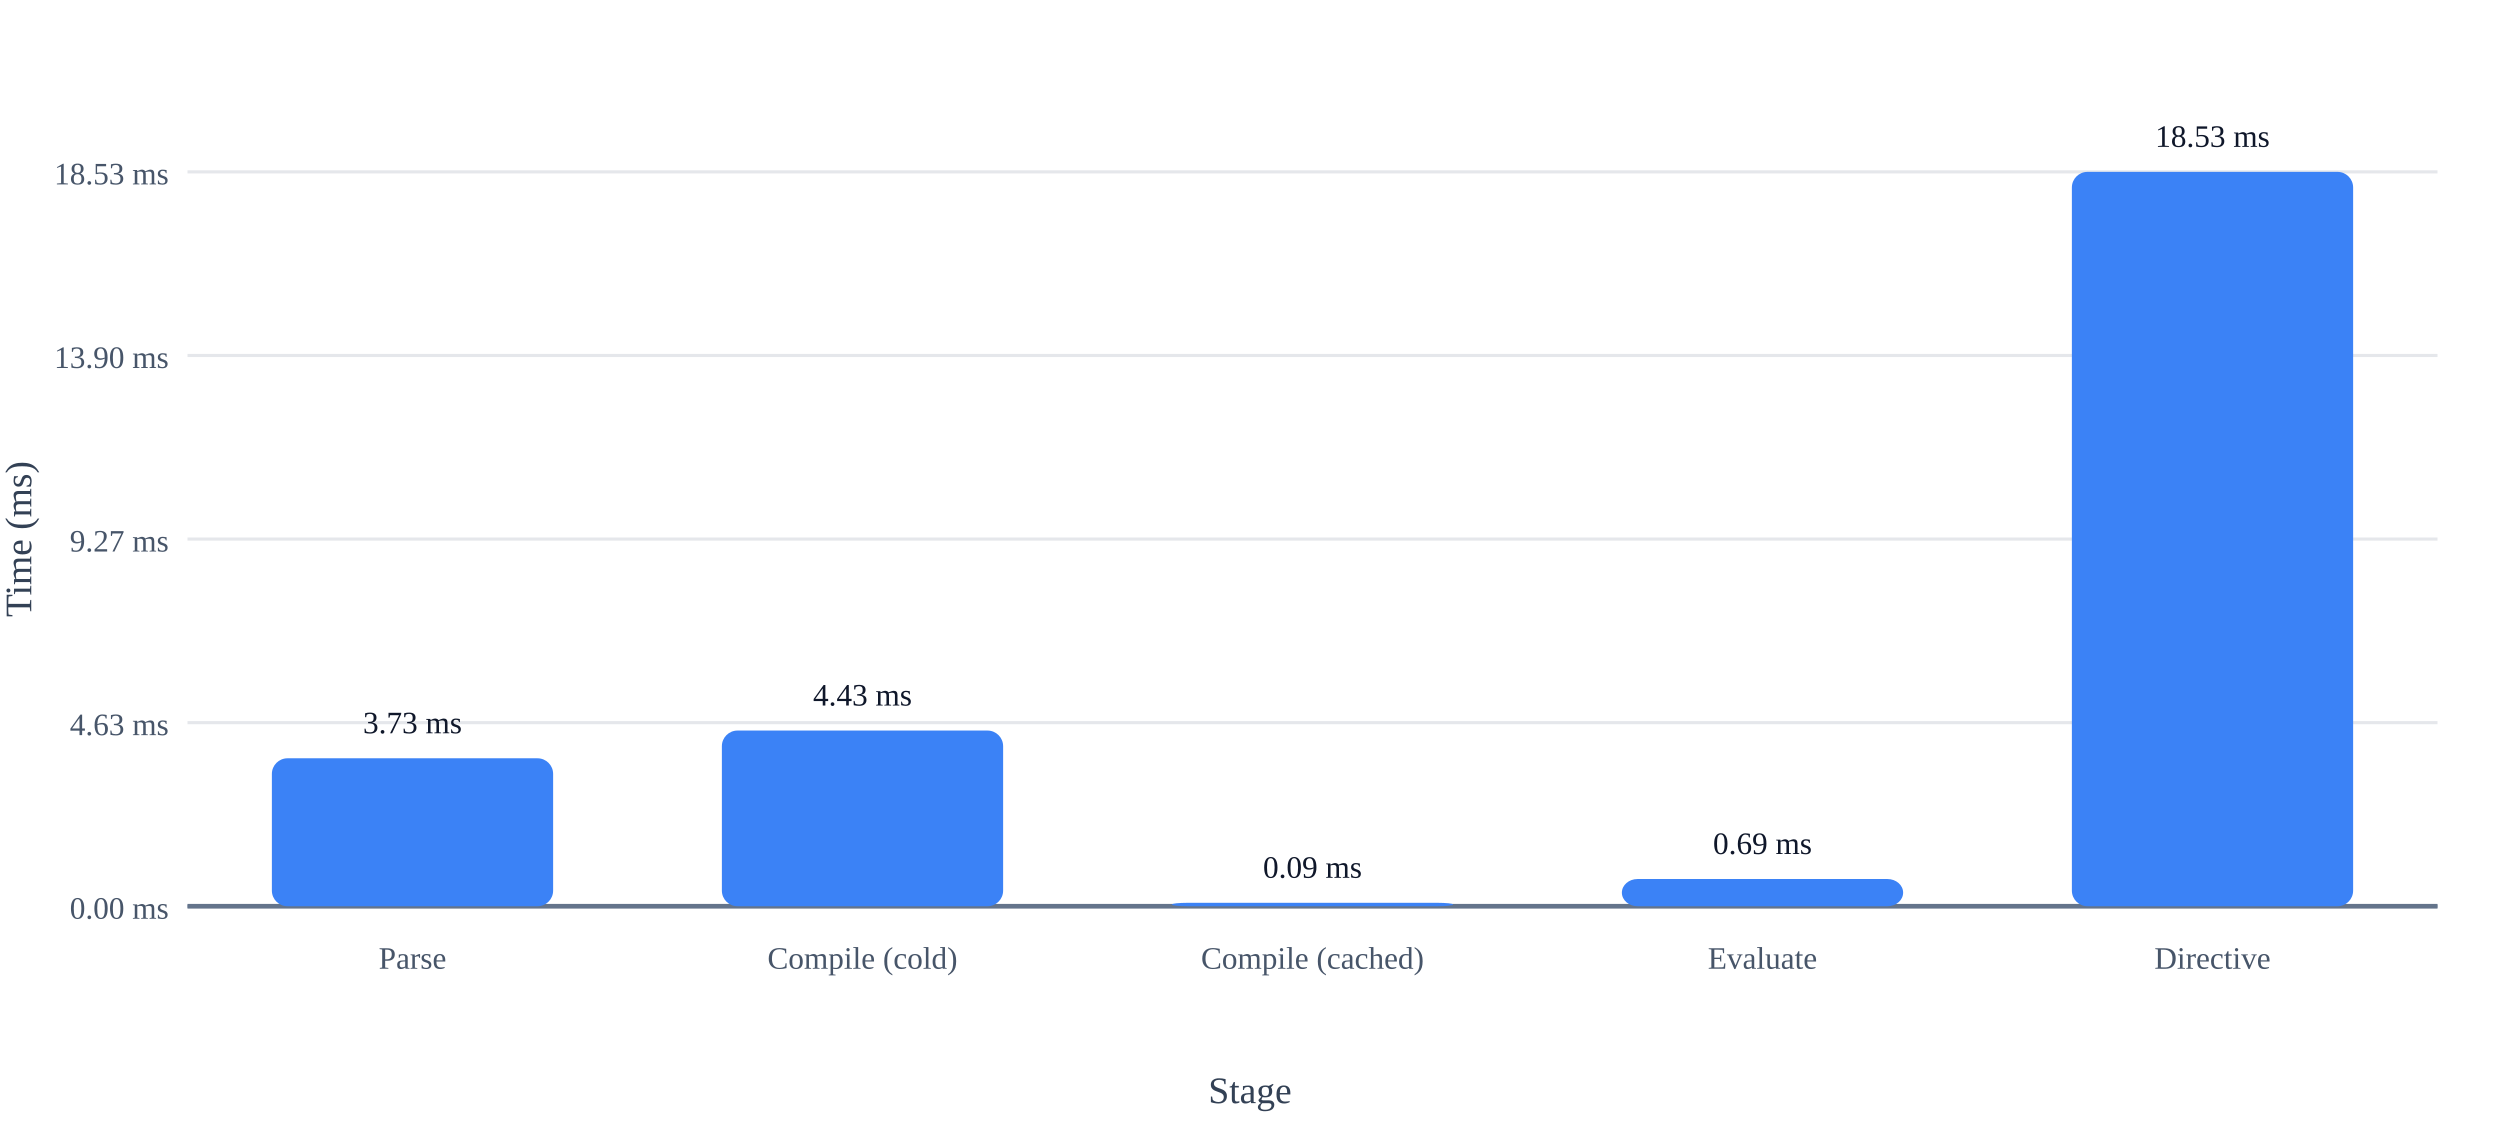
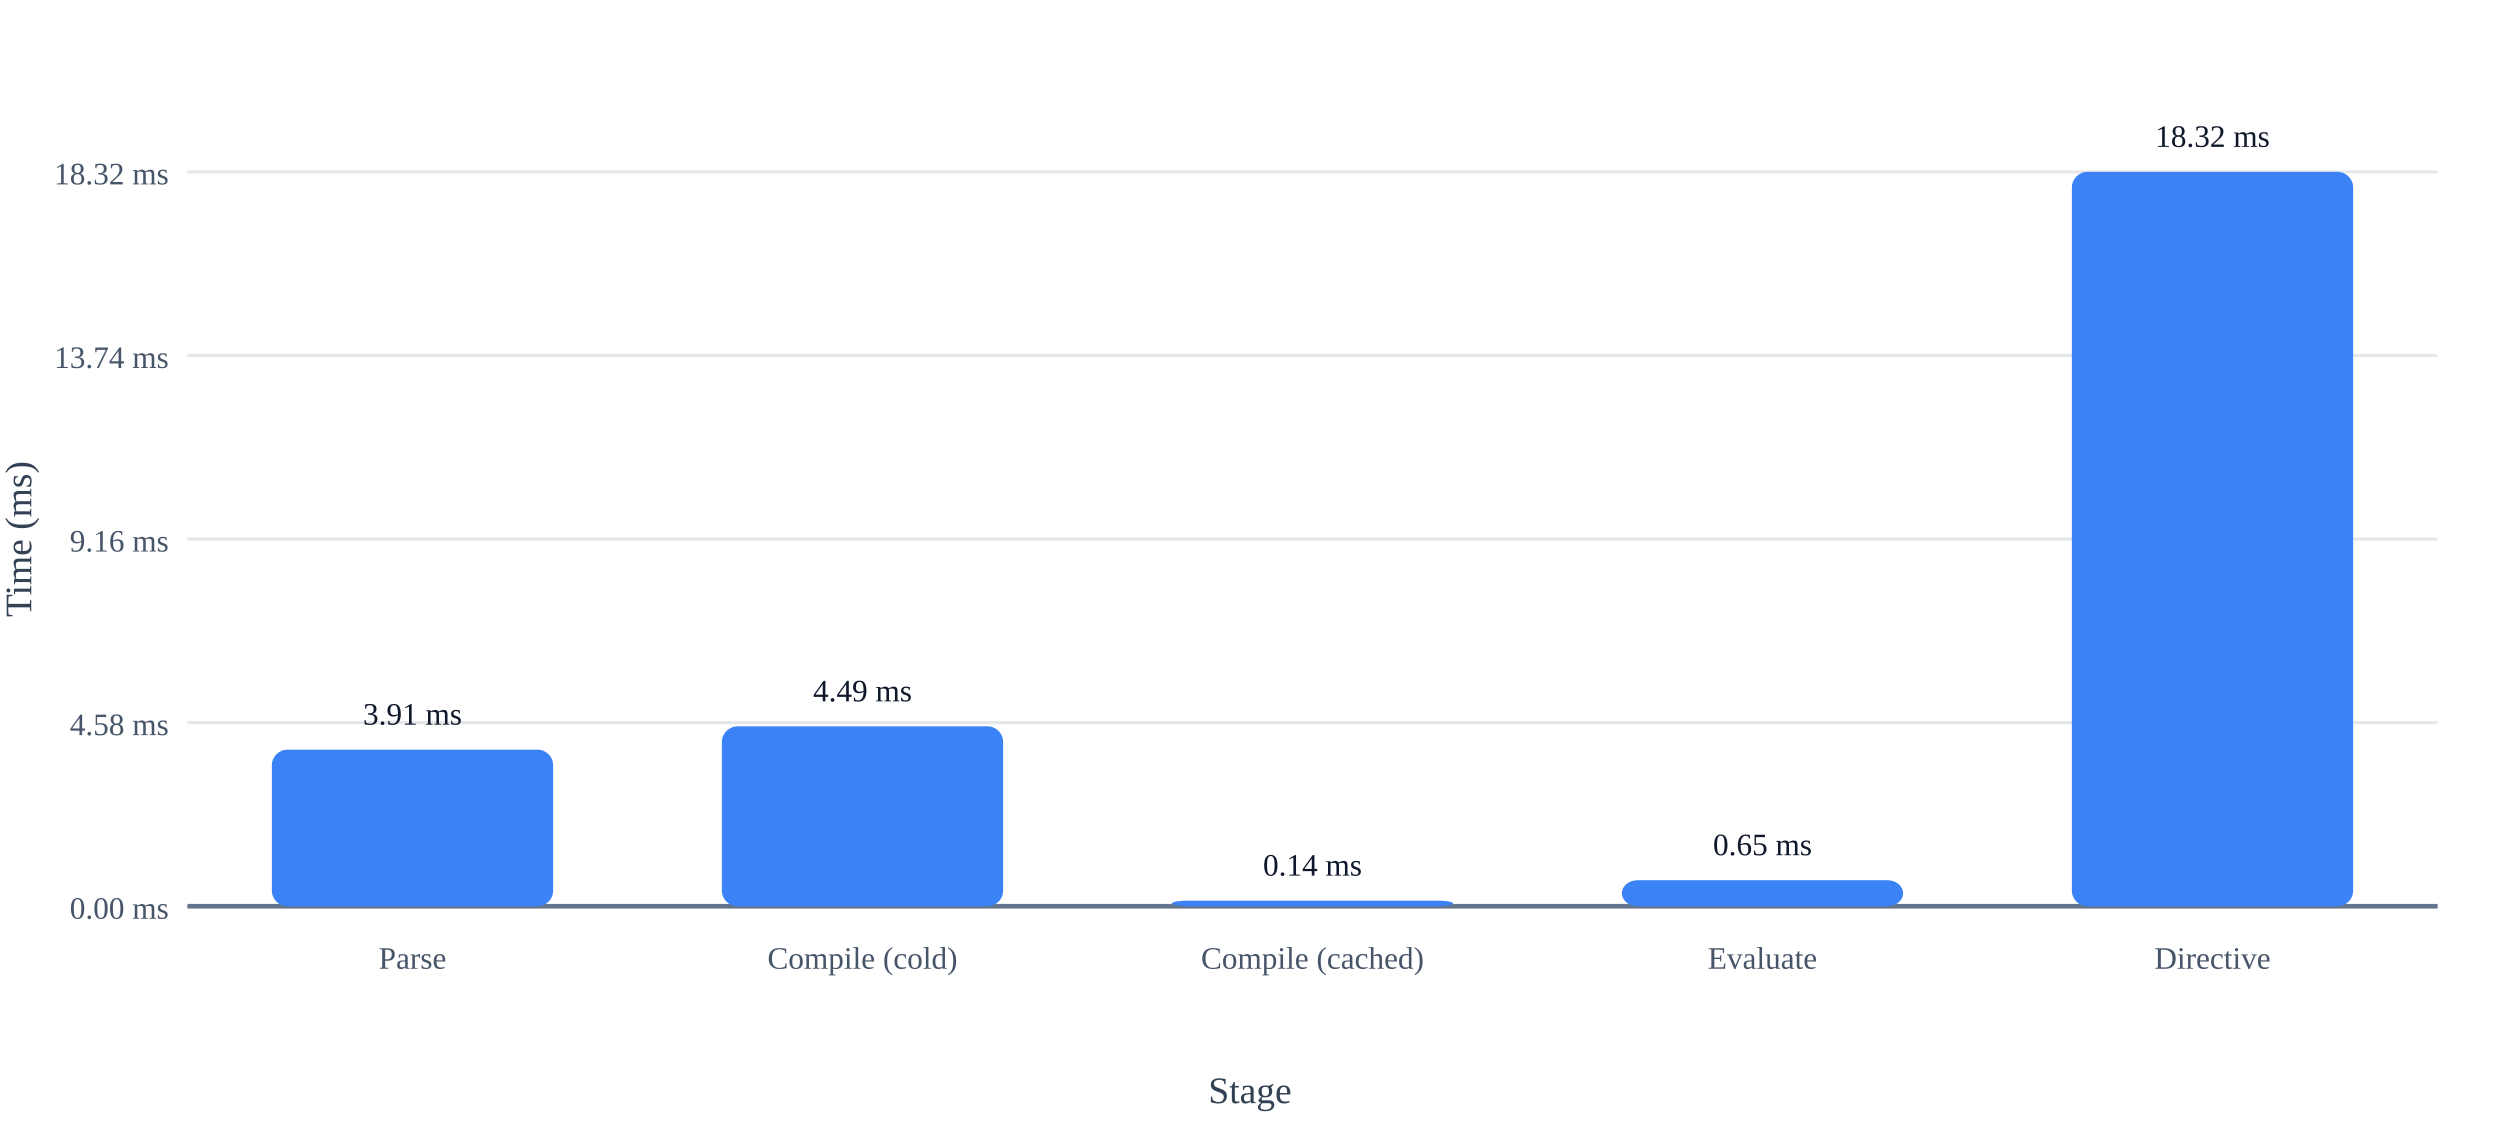
<svg xmlns="http://www.w3.org/2000/svg" width="800" height="360" viewBox="0 0 800 360">
  <rect width="100%" height="100%" fill="#ffffff" />
  <line x1="60" x2="780" y1="55" y2="55" stroke="#e5e7eb" stroke-width="1" />
  <line x1="60" x2="780" y1="113.75" y2="113.75" stroke="#e5e7eb" stroke-width="1" />
  <line x1="60" x2="780" y1="172.5" y2="172.5" stroke="#e5e7eb" stroke-width="1" />
  <line x1="60" x2="780" y1="231.25" y2="231.25" stroke="#e5e7eb" stroke-width="1" />
  <line x1="60" x2="780" y1="290" y2="290" stroke="#94a3b8" stroke-width="1" />
  <line x1="60" x2="780" y1="290" y2="290" stroke="#64748b" stroke-width="1.5" />
-   <rect x="87" y="242.653" width="90" height="47.347" rx="5" fill="#3b82f6" />
-   <text x="132" y="234.653" font-size="10" text-anchor="middle" fill="#0f172a">3.73 ms</text>
+   <rect x="87" y="239.887" width="90" height="50.113" rx="5" fill="#3b82f6" />
+   <text x="132" y="231.887" font-size="10" text-anchor="middle" fill="#0f172a">3.91 ms</text>
  <text x="132" y="310" font-size="10" text-anchor="middle" fill="#475569">Parse</text>
-   <rect x="231" y="233.778" width="90" height="56.222" rx="5" fill="#3b82f6" />
-   <text x="276" y="225.778" font-size="10" text-anchor="middle" fill="#0f172a">4.43 ms</text>
+   <rect x="231" y="232.432" width="90" height="57.568" rx="5" fill="#3b82f6" />
+   <text x="276" y="224.432" font-size="10" text-anchor="middle" fill="#0f172a">4.49 ms</text>
  <text x="276" y="310" font-size="10" text-anchor="middle" fill="#475569">Compile (cold)</text>
-   <rect x="375" y="288.897" width="90" height="1.103" rx="5" fill="#3b82f6" />
-   <text x="420" y="280.897" font-size="10" text-anchor="middle" fill="#0f172a">0.09 ms</text>
+   <rect x="375" y="288.204" width="90" height="1.796" rx="5" fill="#3b82f6" />
+   <text x="420" y="280.204" font-size="10" text-anchor="middle" fill="#0f172a">0.14 ms</text>
  <text x="420" y="310" font-size="10" text-anchor="middle" fill="#475569">Compile (cached)</text>
-   <rect x="519" y="281.289" width="90" height="8.711" rx="5" fill="#3b82f6" />
-   <text x="564" y="273.289" font-size="10" text-anchor="middle" fill="#0f172a">0.69 ms</text>
+   <rect x="519" y="281.673" width="90" height="8.327" rx="5" fill="#3b82f6" />
+   <text x="564" y="273.673" font-size="10" text-anchor="middle" fill="#0f172a">0.65 ms</text>
  <text x="564" y="310" font-size="10" text-anchor="middle" fill="#475569">Evaluate</text>
  <rect x="663" y="55" width="90" height="235" rx="5" fill="#3b82f6" />
-   <text x="708" y="47" font-size="10" text-anchor="middle" fill="#0f172a">18.53 ms</text>
+   <text x="708" y="47" font-size="10" text-anchor="middle" fill="#0f172a">18.32 ms</text>
  <text x="708" y="310" font-size="10" text-anchor="middle" fill="#475569">Directive</text>
-   <text x="54" y="59" font-size="10" text-anchor="end" fill="#475569">18.53 ms</text>
-   <text x="54" y="117.75" font-size="10" text-anchor="end" fill="#475569">13.90 ms</text>
-   <text x="54" y="176.5" font-size="10" text-anchor="end" fill="#475569">9.27 ms</text>
-   <text x="54" y="235.25" font-size="10" text-anchor="end" fill="#475569">4.63 ms</text>
+   <text x="54" y="59" font-size="10" text-anchor="end" fill="#475569">18.32 ms</text>
+   <text x="54" y="117.75" font-size="10" text-anchor="end" fill="#475569">13.74 ms</text>
+   <text x="54" y="176.5" font-size="10" text-anchor="end" fill="#475569">9.16 ms</text>
+   <text x="54" y="235.25" font-size="10" text-anchor="end" fill="#475569">4.58 ms</text>
  <text x="54" y="294" font-size="10" text-anchor="end" fill="#475569">0.00 ms</text>
  <text x="400" y="353" font-size="12" fill="#334155" text-anchor="middle">Stage</text>
  <text x="10" y="172.5" font-size="12" fill="#334155" text-anchor="middle" transform="rotate(-90 10 172.5)">Time (ms)</text>
</svg>
